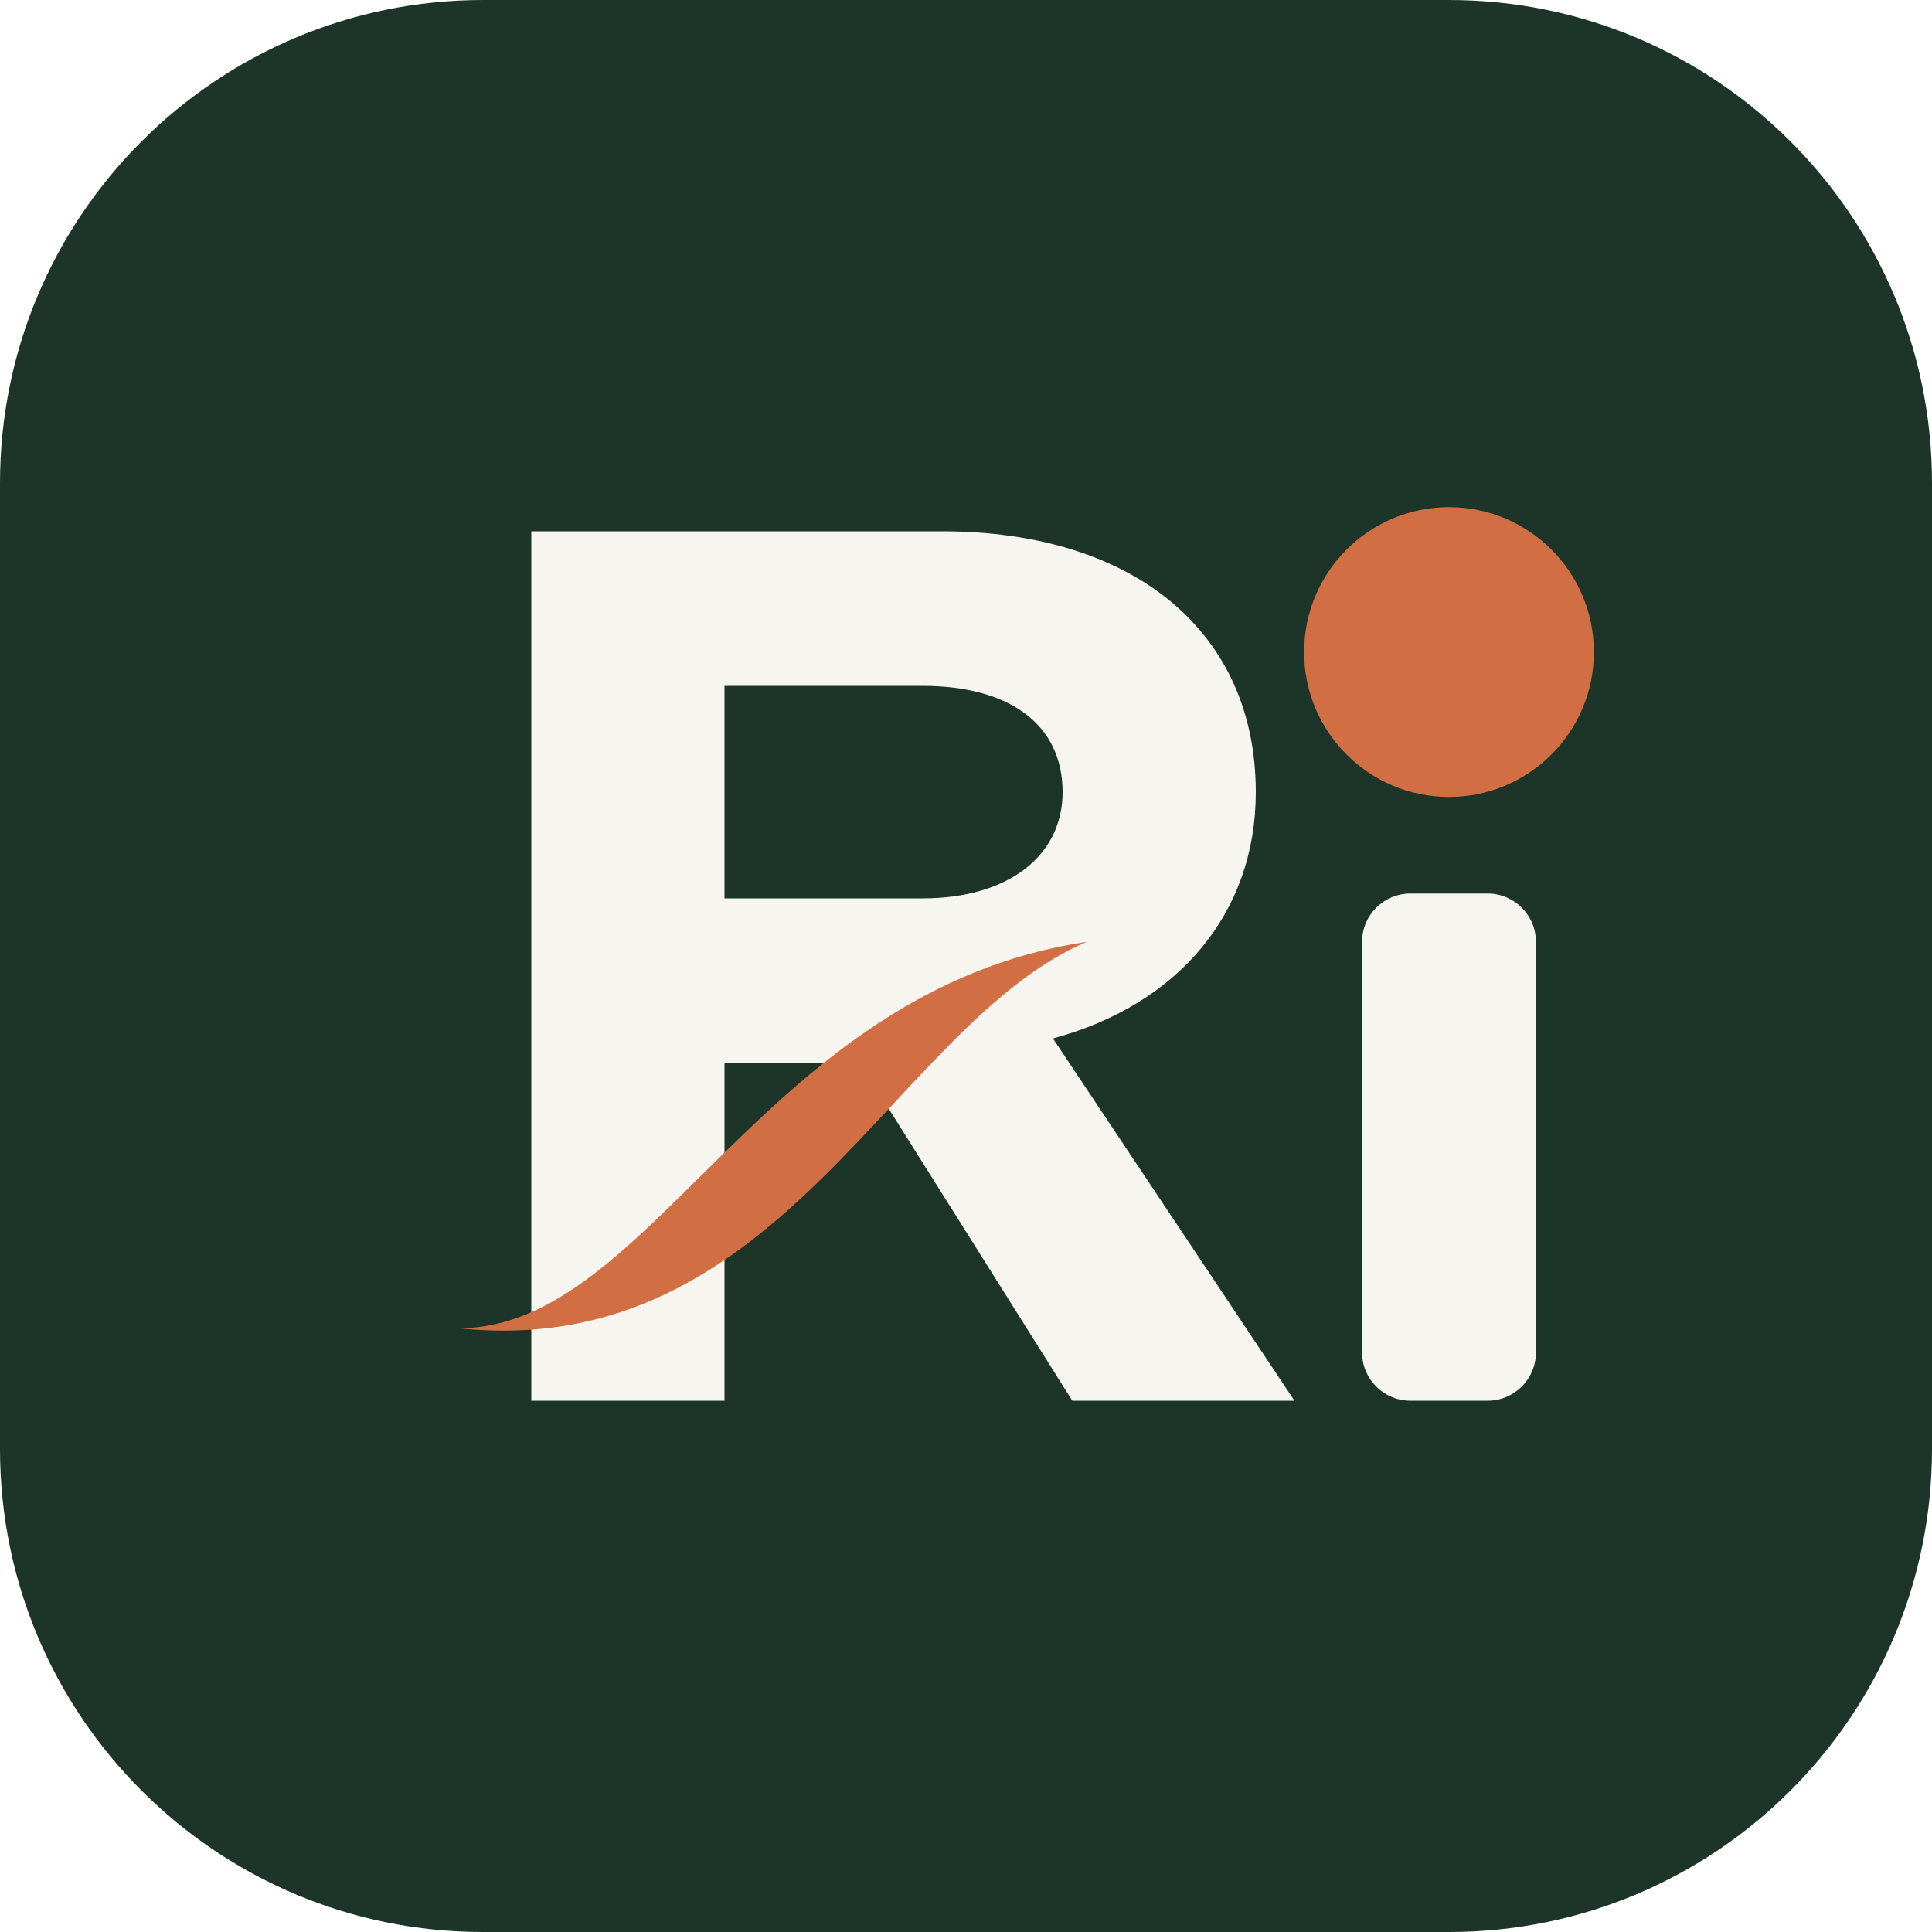
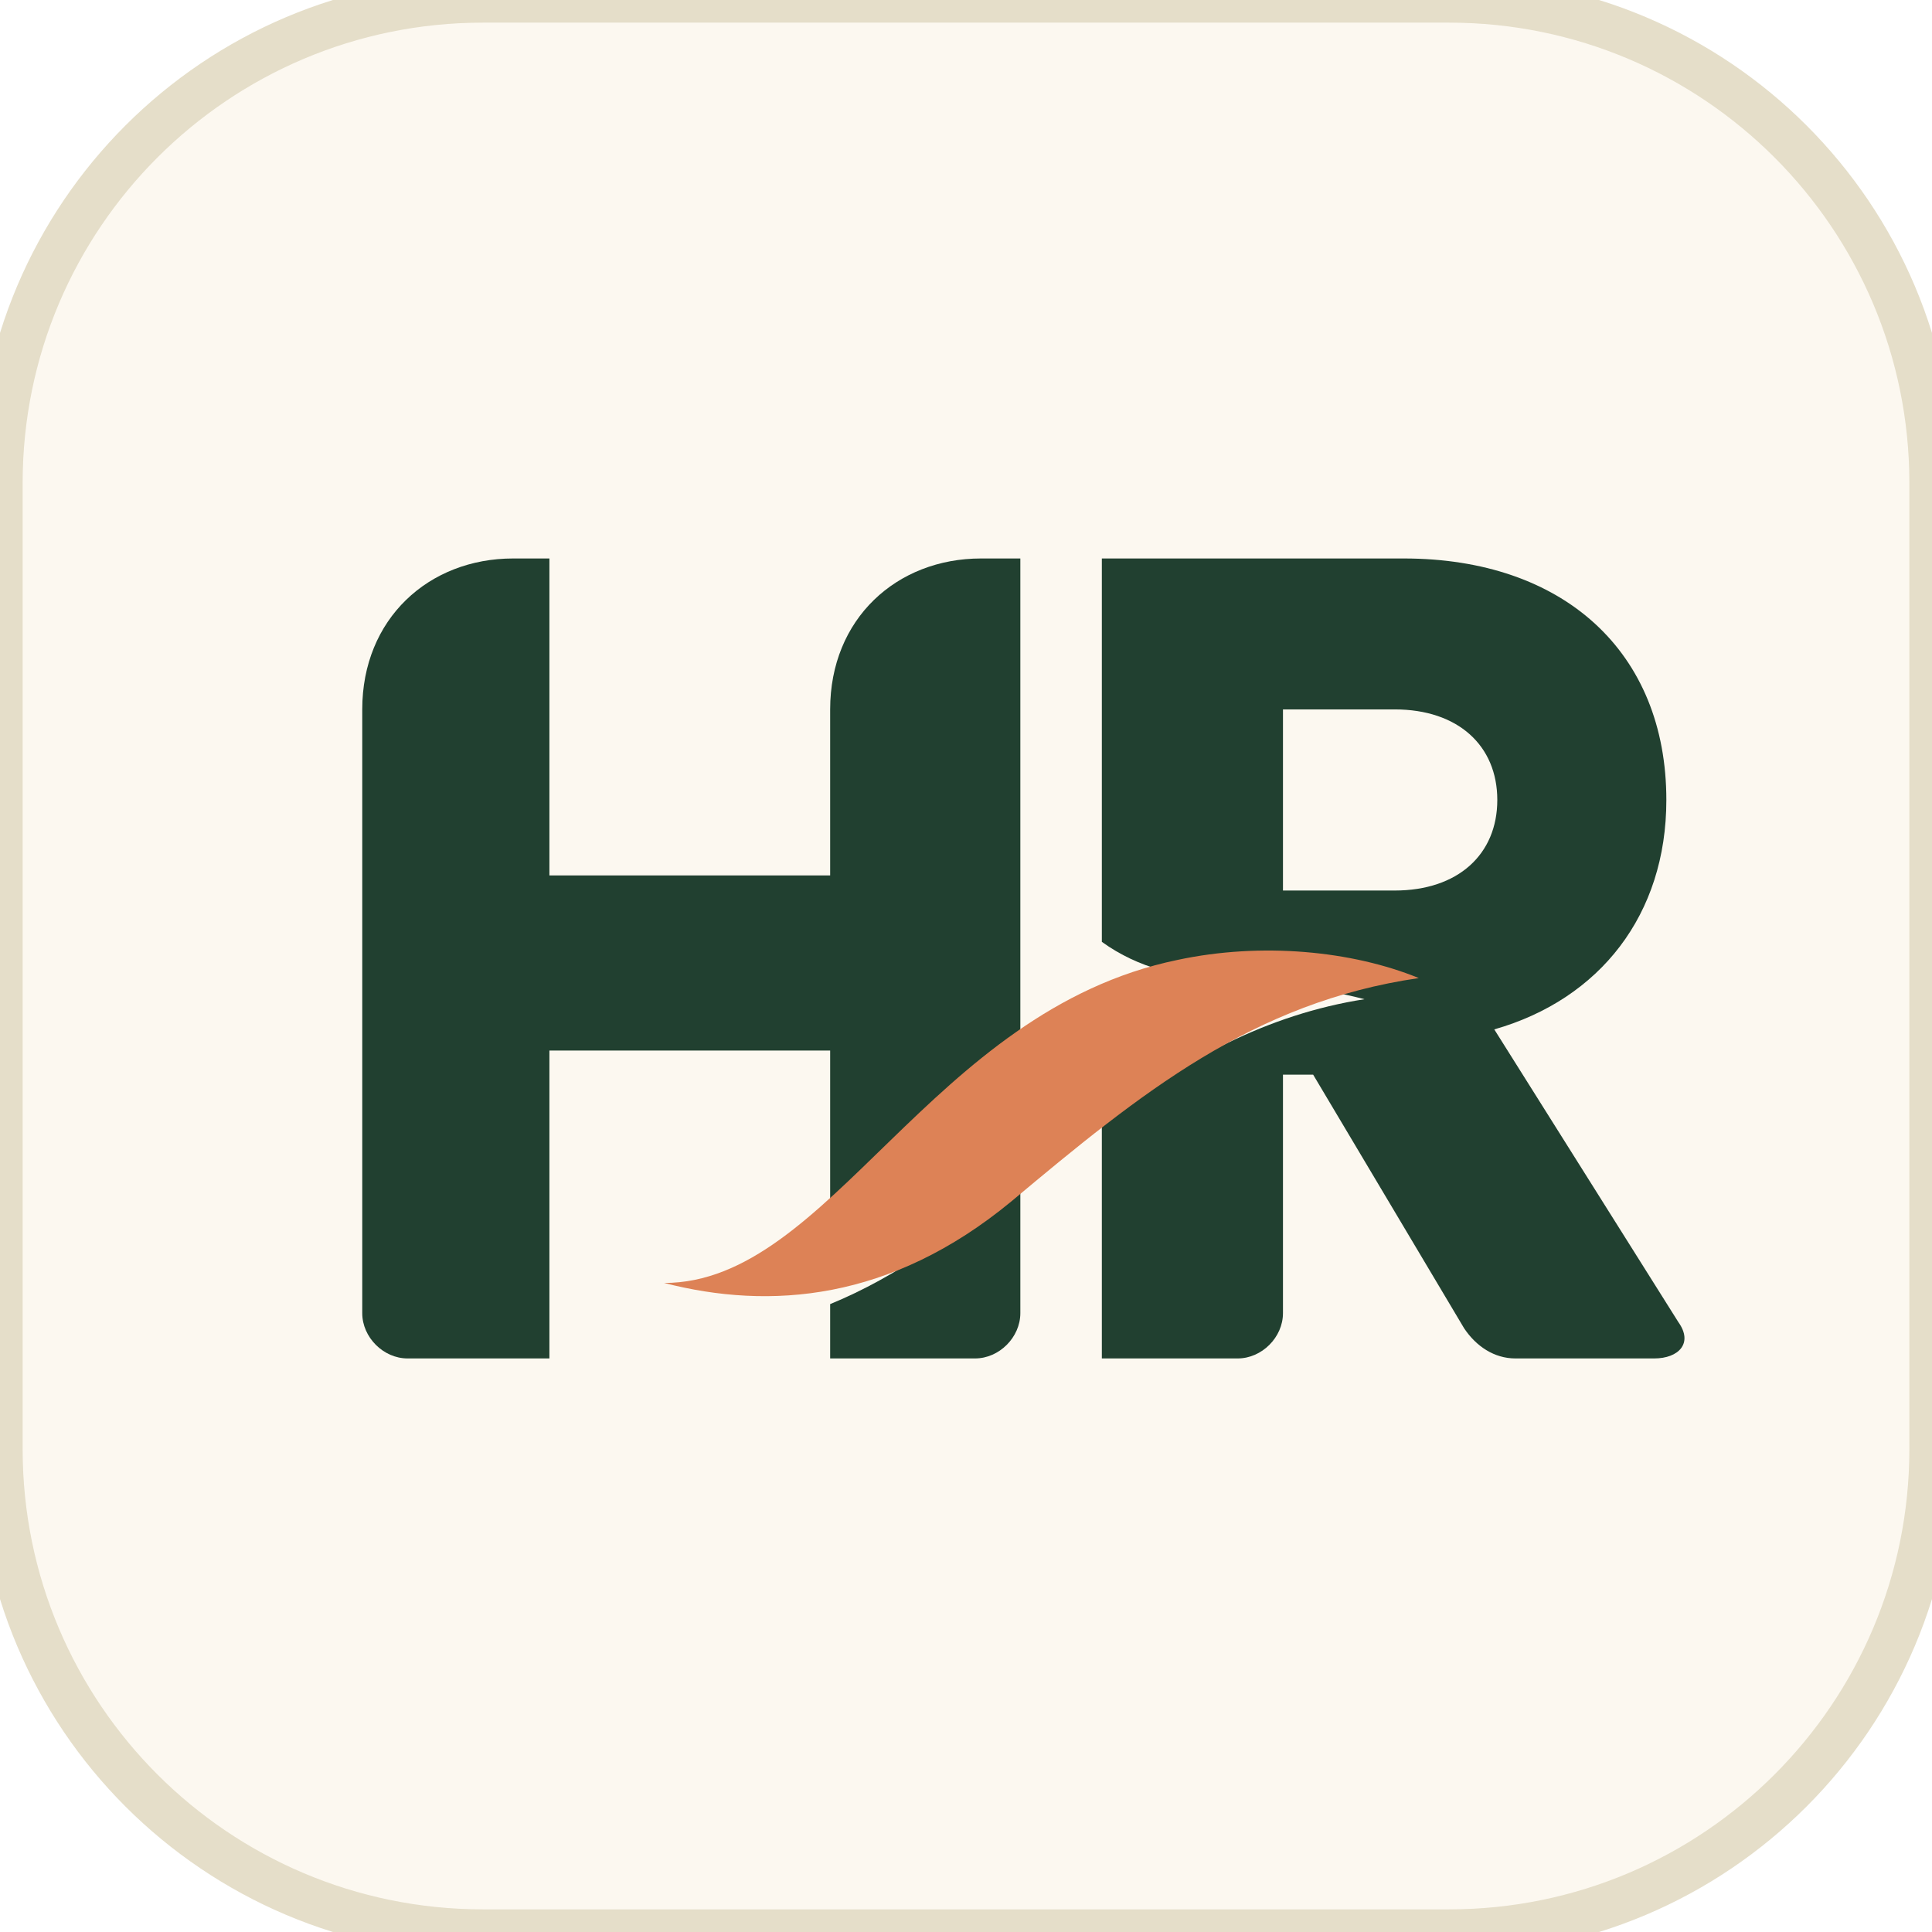
- <svg xmlns="http://www.w3.org/2000/svg" viewBox="0 0 40 40" fill="none" role="img" aria-label="HolaRise">
-   <rect width="40" height="40" rx="10" fill="#1C3528" />
-   <path d="M11 29V11H19.5C23.5 11 26 13.1 26 16.4C26 18.9 24.4 20.8 21.8 21.5L26.8 29H22.2L17.8 22H15V29H11ZM15 18.6H19.1C20.9 18.6 22 17.7 22 16.4C22 15 20.9 14.2 19.1 14.2H15V18.6Z" fill="#F7F5F0" />
-   <path d="M9.5 27.5C13.5 27.5 15.8 20.5 22.5 19.5C18.5 21.2 16.2 28.2 9.5 27.5Z" fill="#D26E44" />
-   <circle cx="30" cy="13.5" r="3" fill="#D26E44" />
-   <rect x="28.2" y="18.5" width="3.6" height="10.5" rx="1" fill="#F7F5F0" />
+ <svg xmlns="http://www.w3.org/2000/svg" viewBox="0 0 64 64" fill="none" role="img" aria-label="HolaRise">
+   <rect width="64" height="64" rx="16" fill="#FCF8F0" stroke="#E5DEC9" stroke-width="1.5" />
+   <path d="M12 45V23.5C12 20.5 14.2 18.5 17 18.5H18.2V29H27.5V23.5C27.5 20.5 29.7 18.5 32.5 18.5H33.8V36.2C31.5 38.2 29.2 40.3 27.5 41.2V34.8H18.2V45H13.5C12.7 45 12 44.3 12 43.5V45ZM27.5 43.2C29.7 42.3 31.8 40.8 33.8 39V43.5C33.8 44.3 33.1 45 32.3 45H27.5V43.2Z" fill="#214030" />
+   <path d="M36.5 31.2V18.5H46.5C51.8 18.5 55.2 21.6 55.2 26.5C55.2 30.3 53 33.1 49.5 34.1L55.6 43.8C56.1 44.5 55.6 45 54.8 45H50.2C49.5 45 48.9 44.6 48.5 44L43.5 35.6H42.5V43.5C42.5 44.3 41.8 45 41 45H36.5V37.2C39.2 35.1 42 33.6 45.2 33.1C41.8 32.2 39 33 36.5 31.2ZM42.5 29.5H46.2C48.3 29.5 49.6 28.3 49.6 26.5C49.6 24.7 48.3 23.5 46.2 23.5H42.5V29.5Z" fill="#214030" />
+   <path d="M22 42.5C27.5 42.5 30.8 33.5 39 31.8C41.8 31.2 44.8 31.5 47 32.4C41.5 33.2 37.8 36.2 33.5 39.8C29.5 43.1 25.5 43.4 22 42.5Z" fill="#DD8256" />
</svg>
